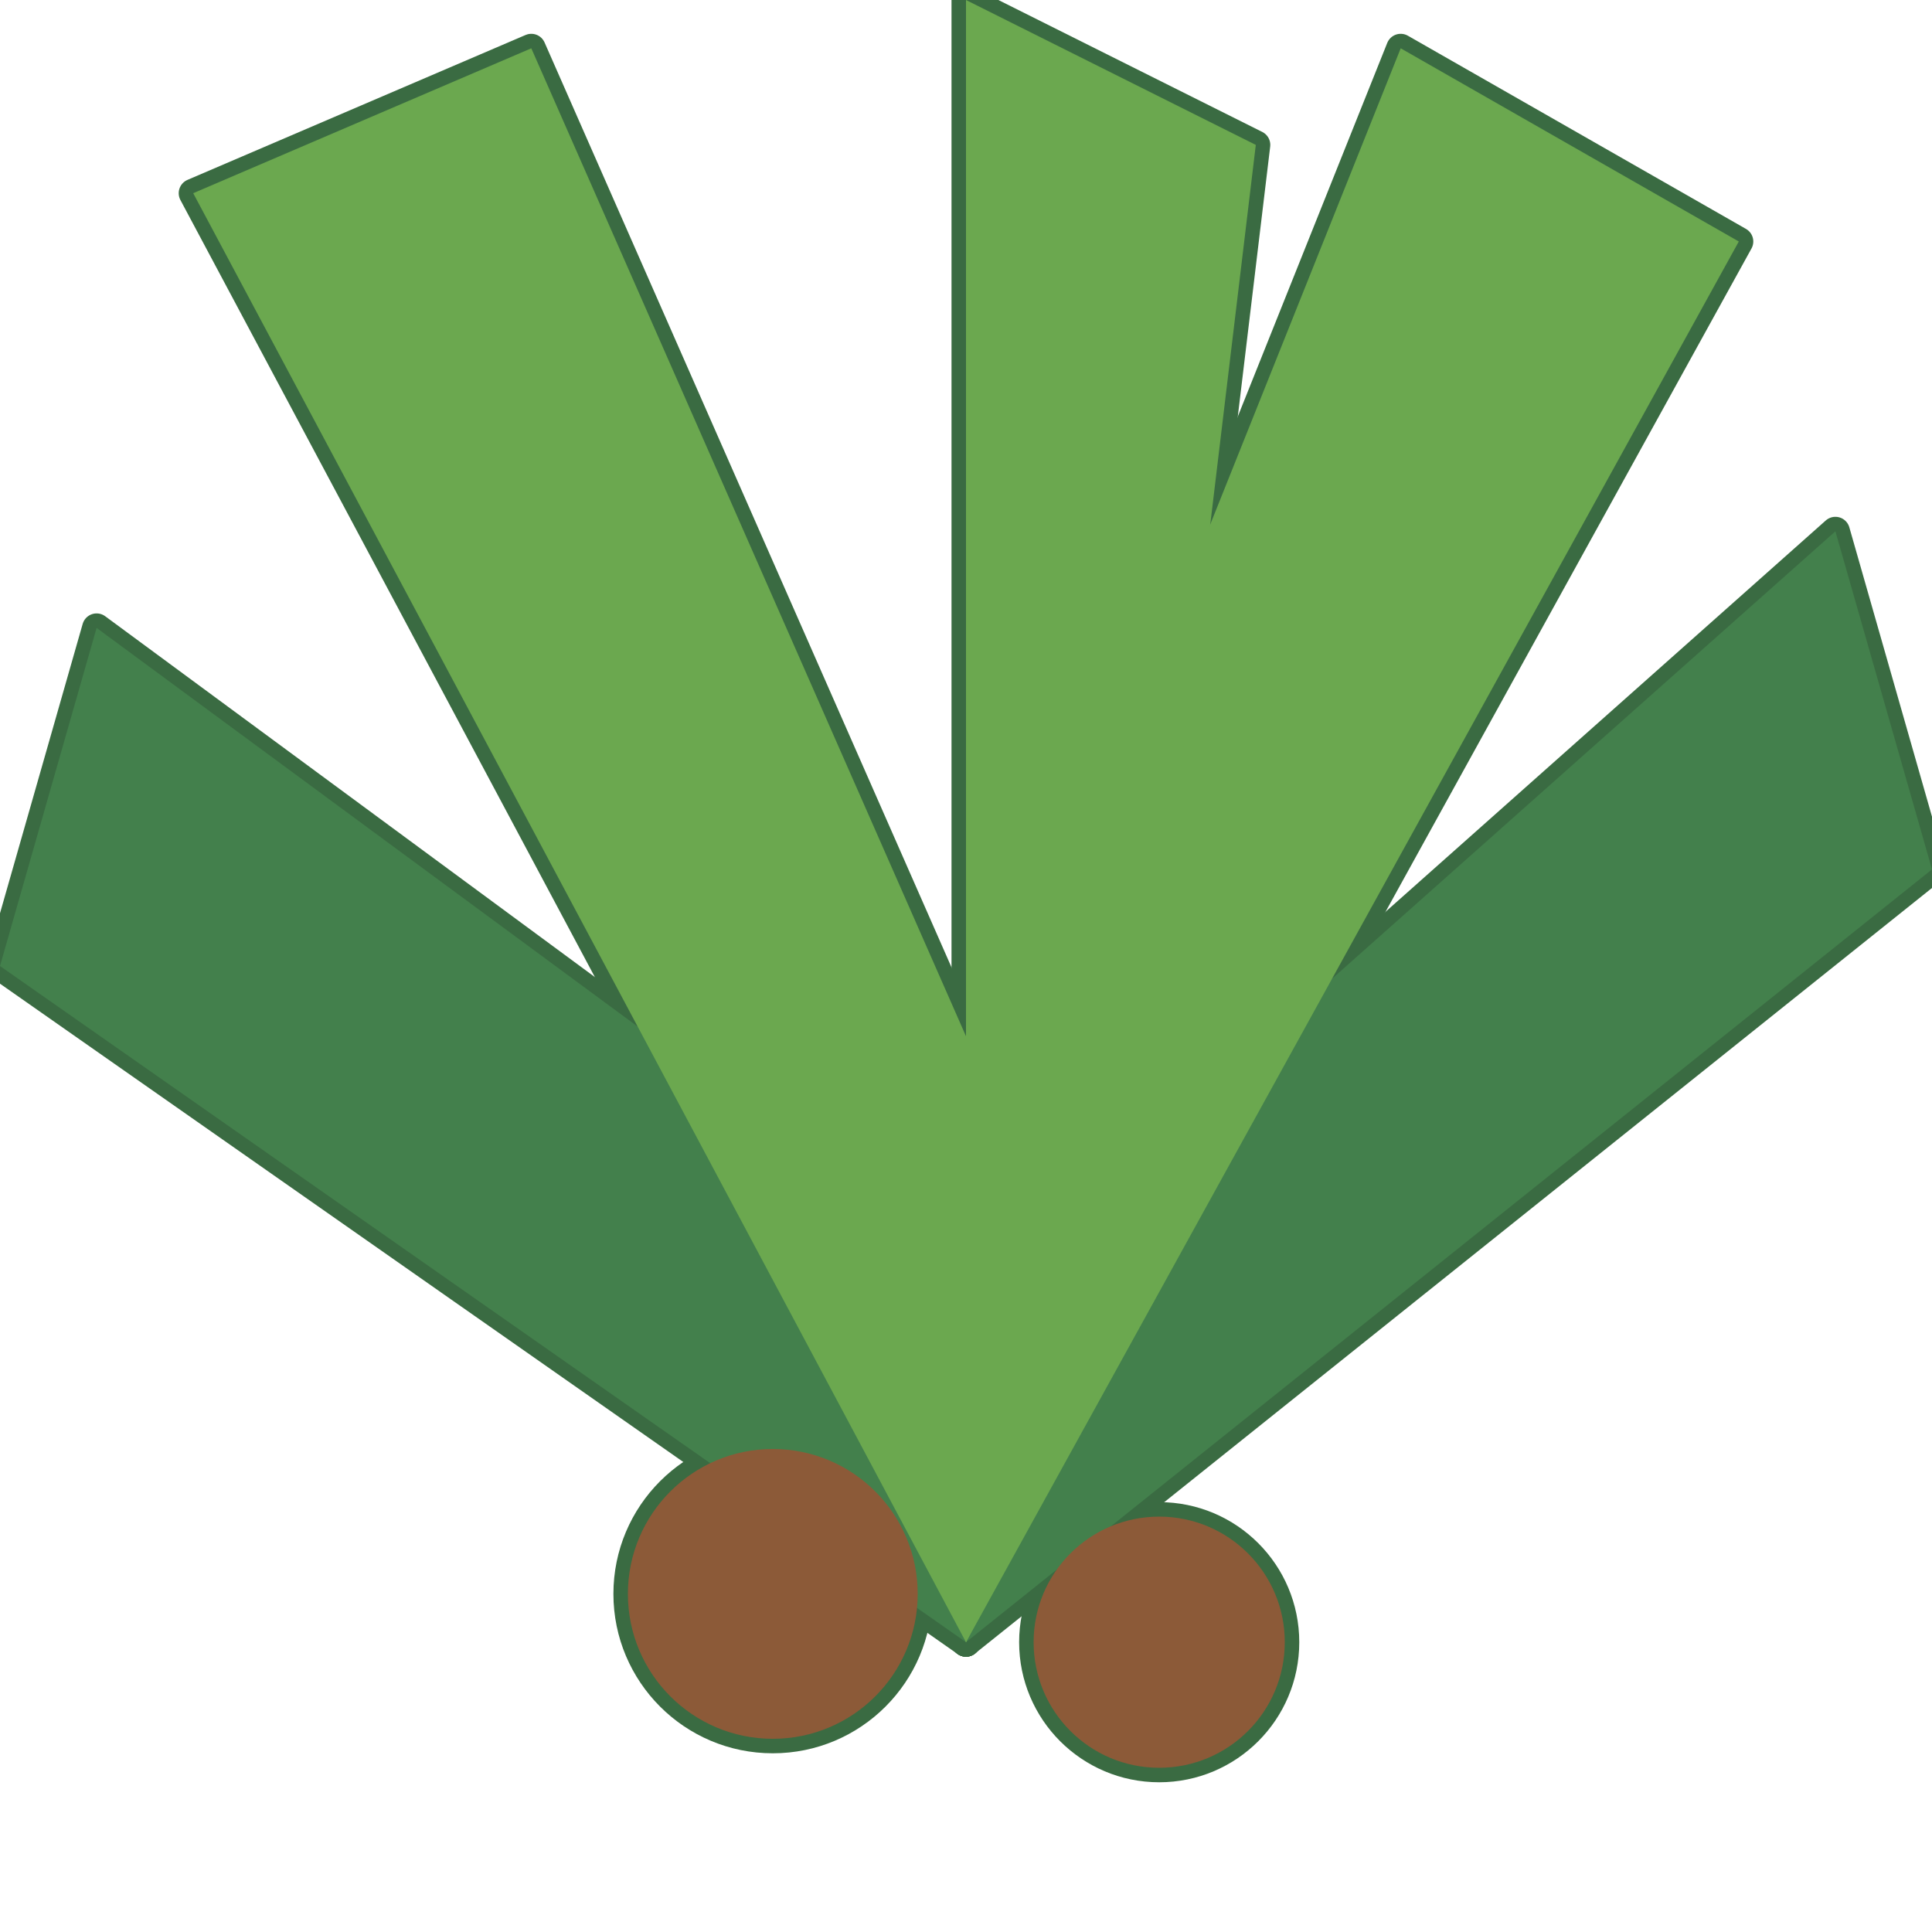
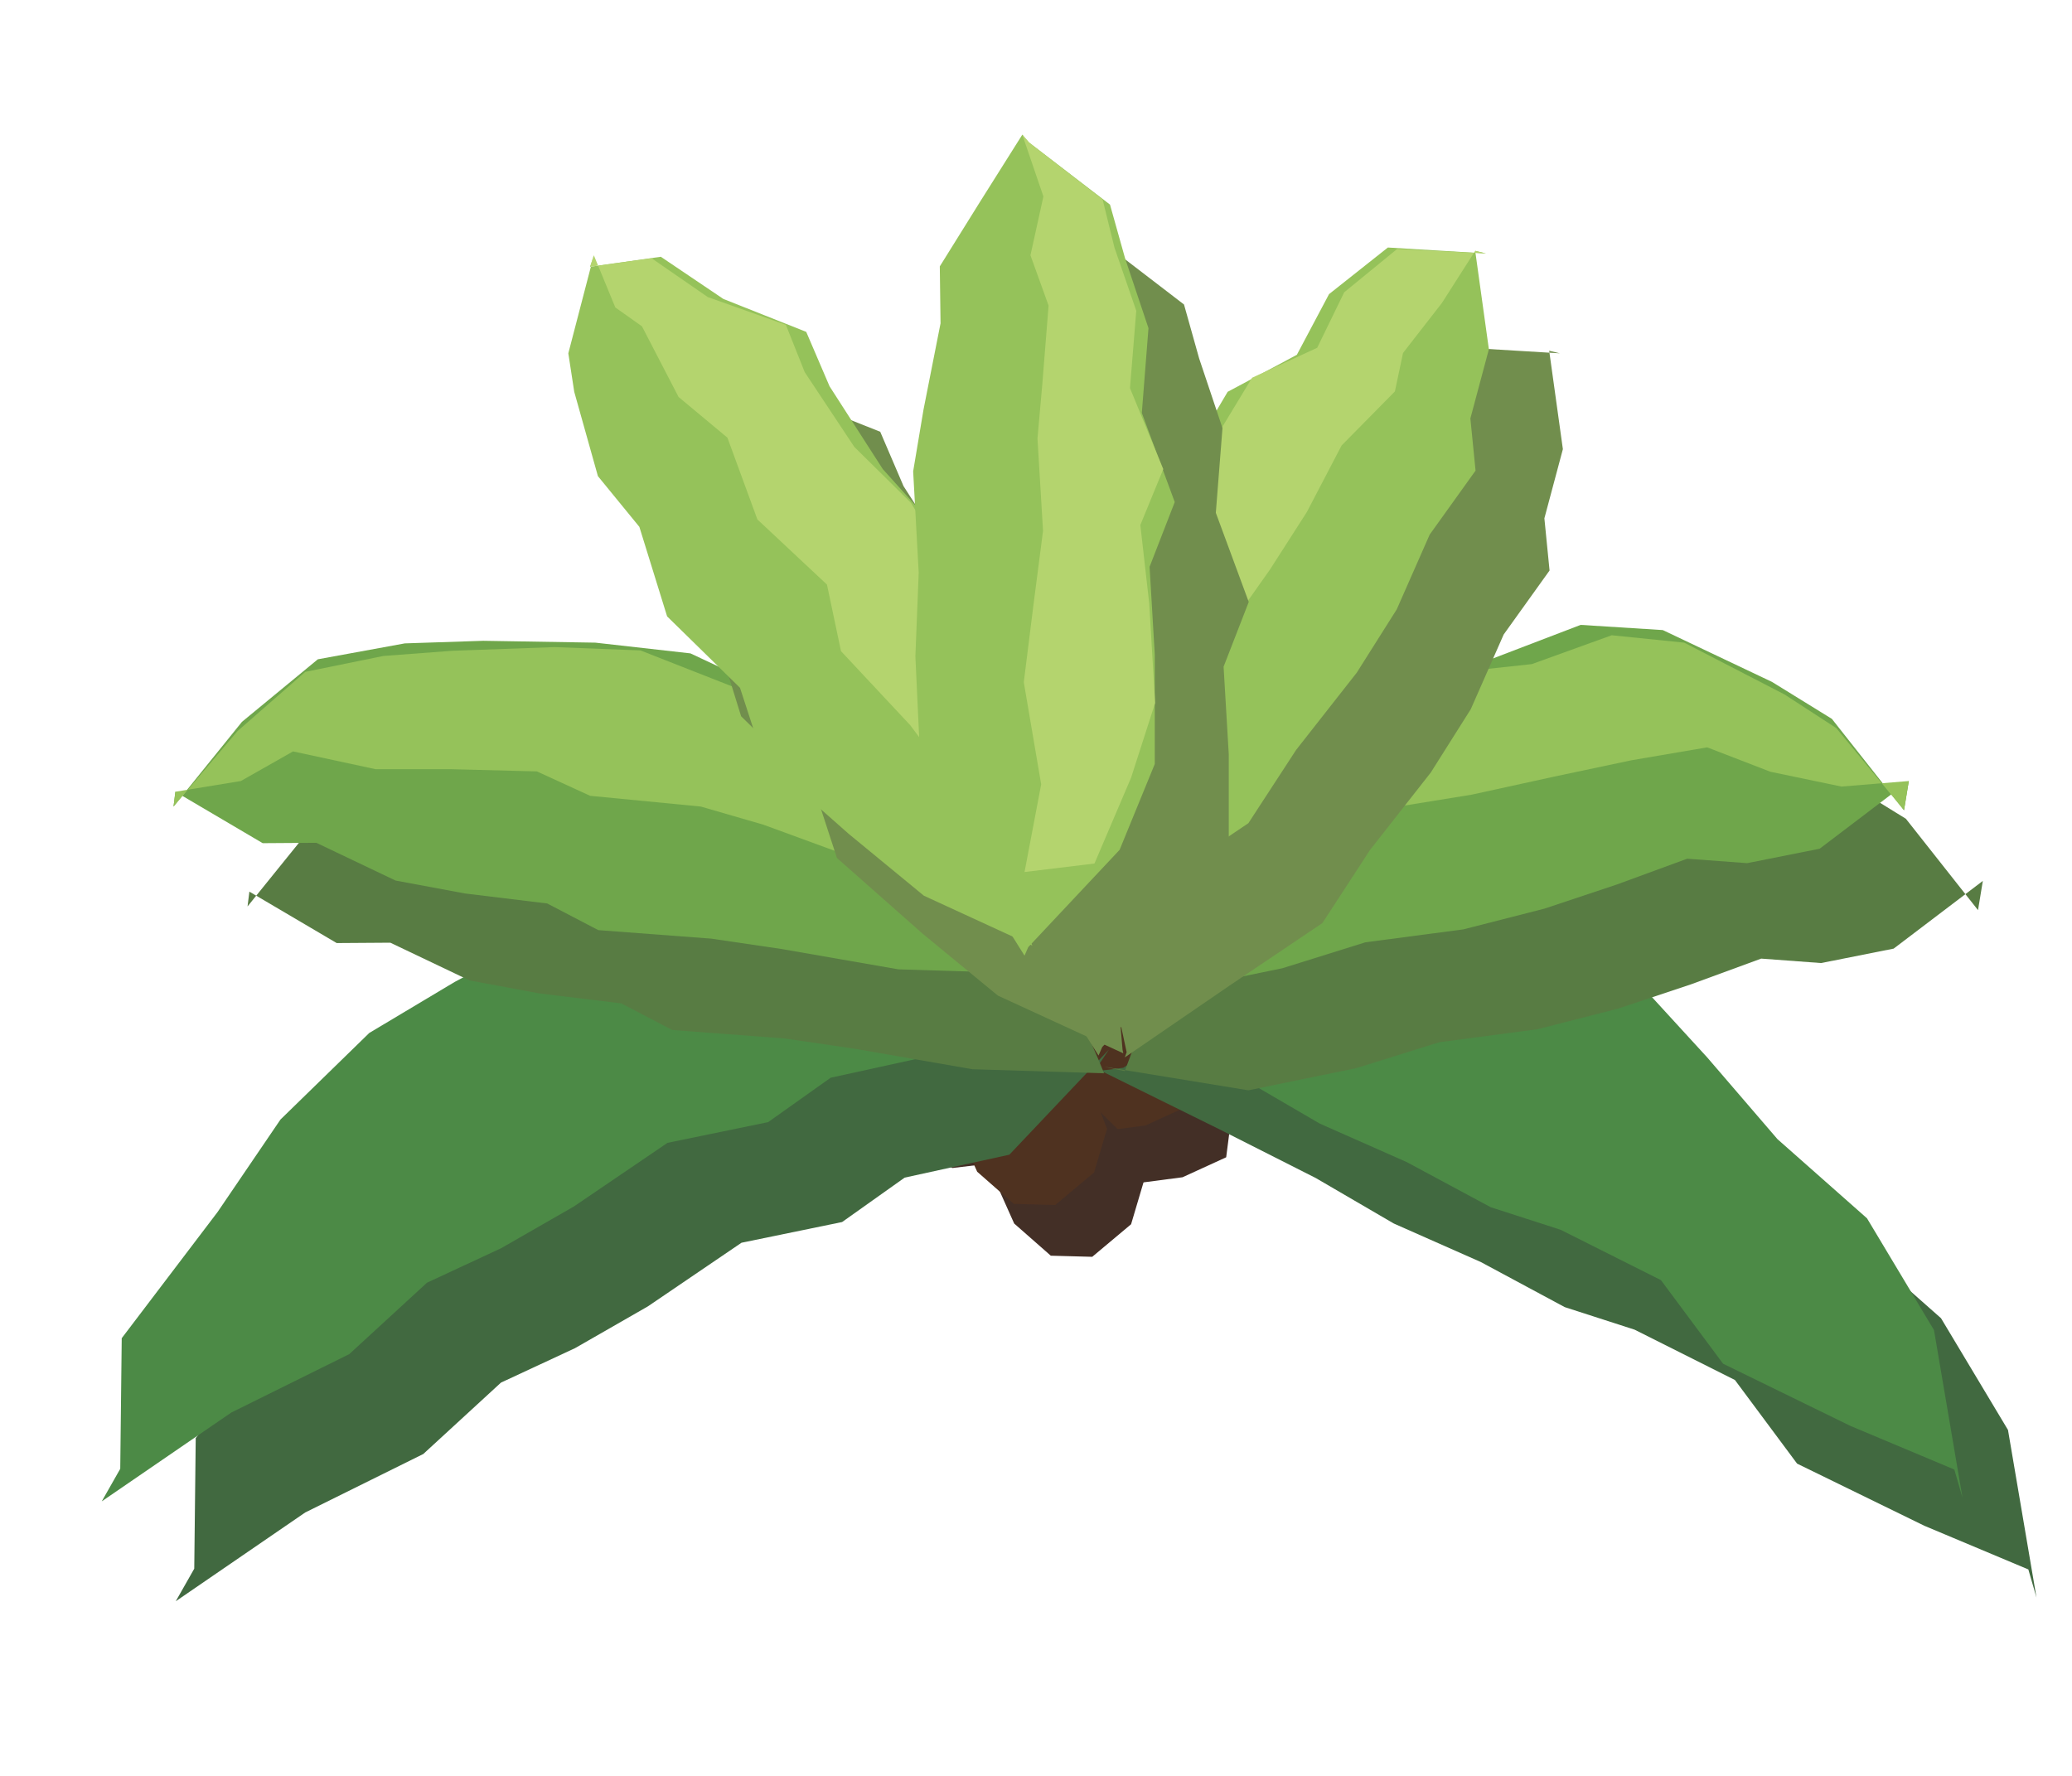
- <svg xmlns="http://www.w3.org/2000/svg" width="120" height="120" viewBox="0 0 40 40">
-   <g id="paperscrape-outline" fill="#3a6b42" stroke="#3a6b42" stroke-width="0.6" stroke-linejoin="round" stroke-linecap="round">
-     <g>
-       <polygon points="20,34 0,20 2,13 21,27" />
-       <polygon points="20,34 40,18 38,11 20,27" />
-     </g>
-     <g>
-       <polygon points="20,34 4,4 11,1 22,26" />
-       <polygon points="20,34 36,5 29,1 19,26" />
-       <polygon points="20,34 20,0 26,3 23,28" />
-     </g>
-     <circle cx="16" cy="33" r="3" />
-     <circle cx="24" cy="34" r="2.6" />
-   </g>
-   <g fill="#43804C">
-     <polygon points="20,34 0,20 2,13 21,27" />
-     <polygon points="20,34 40,18 38,11 20,27" />
-   </g>
-   <g fill="#6BA84F">
-     <polygon points="20,34 4,4 11,1 22,26" />
-     <polygon points="20,34 36,5 29,1 19,26" />
-     <polygon points="20,34 20,0 26,3 23,28" />
-   </g>
-   <circle cx="16" cy="33" r="3" fill="#8C5A38" />
-   <circle cx="24" cy="34" r="2.6" fill="#8C5A38" />
+ <svg xmlns="http://www.w3.org/2000/svg" width="168" height="144" viewBox="0 0 56 48">
+   <polygon points="28.26,29.56 27.97,30.72 27.00,31.42 25.74,31.57 24.69,30.92 24.39,29.60 24.83,28.43 25.64,27.80 27.14,27.72 28.01,28.54" fill="#432F26" />
+   <polygon points="27.26,28.16 26.97,29.32 26.00,30.02 24.74,30.17 23.69,29.52 23.39,28.20 23.83,27.03 24.64,26.40 26.14,26.32 27.01,27.14" fill="#4F3220" />
+   <polygon points="33.31,29.96 33.14,31.28 31.96,31.82 30.66,31.99 29.68,31.21 29.27,29.89 29.83,28.69 30.93,28.01 31.99,28.01 33.14,28.78" fill="#432F26" />
+   <polygon points="32.31,28.56 32.14,29.88 30.96,30.42 29.66,30.59 28.68,29.81 28.27,28.49 28.83,27.29 29.93,26.61 30.99,26.61 32.14,27.38" fill="#4F3220" />
+   <polygon points="30.92,31.91 30.57,33.09 29.52,33.97 28.40,33.94 27.41,33.07 26.99,32.13 27.28,30.77 28.43,30.10 29.67,29.99 30.49,30.80" fill="#432F26" />
+   <polygon points="29.92,30.51 29.57,31.69 28.52,32.57 27.40,32.54 26.41,31.67 25.99,30.73 26.28,29.37 27.43,28.70 28.67,28.59 29.49,29.40" fill="#4F3220" />
+   <polygon points="29.63,28.88 26.64,26.51 23.85,26.63 20.49,26.53 17.68,27.44 14.29,29.24 11.98,30.62 9.58,32.96 7.88,35.46 5.29,38.87 5.25,42.40 4.75,43.28 8.25,40.88 11.44,39.30 13.54,37.37 15.54,36.44 17.51,35.31 20.04,33.59 22.76,33.03 24.45,31.83 27.28,31.21 29.97,28.37" fill="#416940" />
+   <polygon points="27.63,26.18 24.64,23.81 21.85,23.93 18.49,23.83 15.68,24.74 12.29,26.54 9.98,27.92 7.58,30.26 5.88,32.76 3.29,36.17 3.25,39.70 2.75,40.58 6.25,38.18 9.44,36.60 11.54,34.67 13.54,33.74 15.51,32.61 18.04,30.89 20.76,30.33 22.45,29.13 25.28,28.51 27.97,25.67" fill="#4C8A46" />
+   <polygon points="30.36,28.86 33.18,27.03 36.67,26.22 39.76,26.67 42.85,27.94 45.74,28.66 48.14,31.28 50.04,33.49 52.46,35.63 54.27,38.65 55.04,43.18 54.82,42.42 52.01,41.24 48.57,39.56 46.89,37.30 44.18,35.94 42.29,35.33 40.02,34.11 37.67,33.07 35.56,31.84 32.97,30.53 29.75,28.94" fill="#416940" />
+   <polygon points="28.36,26.16 31.18,24.33 34.67,23.52 37.76,23.97 40.85,25.24 43.74,25.96 46.14,28.58 48.04,30.79 50.46,32.93 52.27,35.95 53.04,40.48 52.82,39.72 50.01,38.54 46.57,36.86 44.89,34.60 42.18,33.24 40.29,32.63 38.02,31.41 35.67,30.37 33.56,29.14 30.97,27.83 27.75,26.24" fill="#4C8A46" />
+   <polygon points="29.68,28.62 28.25,25.34 25.73,22.93 23.35,21.62 20.66,20.36 18.09,20.07 15.06,20.02 12.94,20.09 10.59,20.52 8.54,22.21 6.69,24.50 6.74,24.10 9.10,25.49 10.55,25.48 12.69,26.50 14.57,26.85 16.79,27.12 18.17,27.84 21.22,28.07 23.12,28.35 26.28,28.90 29.84,29.01" fill="#587C43" />
+   <polygon points="27.68,25.92 26.25,22.64 23.73,20.23 21.35,18.92 18.66,17.66 16.09,17.37 13.06,17.32 10.94,17.39 8.59,17.82 6.54,19.51 4.69,21.80 4.74,21.40 7.10,22.79 8.55,22.78 10.69,23.80 12.57,24.15 14.79,24.42 16.17,25.14 19.22,25.37 21.12,25.65 24.28,26.20 27.84,26.31" fill="#6FA64B" />
+   <polygon points="26.32,23.07 24.38,21.36 21.97,19.48 19.78,18.55 17.31,17.58 14.99,17.49 12.22,17.59 10.36,17.73 8.25,18.16 6.42,19.76 4.69,21.80 4.74,21.40 6.51,21.11 7.92,20.31 10.15,20.79 12.18,20.79 14.51,20.85 15.95,21.51 18.94,21.80 20.63,22.29 23.36,23.29 25.63,25.09" fill="#95C25A" />
+   <polygon points="30.40,28.95 31.63,25.62 34.24,23.21 37.25,21.96 39.47,21.02 42.29,20.52 44.72,19.59 46.94,19.73 49.89,21.13 51.51,22.13 53.46,24.60 53.59,23.81 51.18,25.64 49.22,26.03 47.60,25.91 45.69,26.61 43.74,27.26 41.55,27.82 38.90,28.17 36.66,28.87 33.74,29.47 29.83,28.83" fill="#587C43" />
+   <polygon points="28.40,26.25 29.63,22.92 32.24,20.51 35.25,19.26 37.47,18.32 40.29,17.82 42.72,16.89 44.94,17.03 47.89,18.43 49.51,19.43 51.46,21.90 51.59,21.11 49.18,22.94 47.22,23.33 45.60,23.21 43.69,23.91 41.74,24.56 39.55,25.12 36.90,25.47 34.66,26.17 31.74,26.77 27.83,26.13" fill="#6FA64B" />
+   <polygon points="29.76,23.40 31.51,21.65 34.00,19.76 36.82,18.88 38.81,18.23 41.40,17.95 43.56,17.17 45.52,17.37 48.23,18.77 49.63,19.68 51.46,21.90 51.59,21.11 49.77,21.26 47.85,20.86 46.14,20.20 44.09,20.55 42.01,20.99 39.77,21.48 37.18,21.90 35.15,22.81 32.66,23.86 30.04,24.91" fill="#95C25A" />
+   <polygon points="30.34,28.38 30.07,25.23 29.98,21.86 28.62,19.32 27.46,17.16 25.86,15.38 24.42,13.14 23.79,11.67 21.55,10.78 19.86,9.64 17.95,9.91 18.05,9.60 17.36,12.25 17.52,13.29 18.16,15.57 19.28,16.94 20.03,19.36 22.00,21.29 22.62,23.19 24.94,25.24 26.97,26.91 30.36,28.47" fill="#718E4D" />
+   <polygon points="28.34,25.68 28.07,22.53 27.98,19.16 26.62,16.62 25.46,14.46 23.86,12.68 22.42,10.44 21.79,8.97 19.55,8.08 17.86,6.94 15.95,7.21 16.05,6.90 15.36,9.55 15.52,10.59 16.16,12.87 17.28,14.24 18.03,16.66 20.00,18.59 20.62,20.49 22.94,22.54 24.97,24.21 28.36,25.77" fill="#95C25A" />
+   <polygon points="28.80,22.65 27.34,20.53 27.11,17.62 25.74,15.44 24.62,13.59 23.09,12.08 21.75,10.06 21.24,8.78 19.13,8.03 17.61,6.98 15.95,7.21 16.05,6.90 16.63,8.31 17.35,8.82 18.34,10.73 19.66,11.83 20.47,14.04 22.35,15.80 22.73,17.60 24.60,19.60 25.90,21.34 27.20,23.62" fill="#B4D46E" />
+   <polygon points="30.45,28.44 29.78,25.32 29.97,22.15 31.27,19.11 32.79,16.89 33.79,15.64 35.18,13.29 37.05,12.29 37.92,10.65 39.51,9.39 42.16,9.55 41.87,9.48 42.24,12.14 41.74,14.01 41.88,15.42 40.64,17.15 39.75,19.17 38.67,20.88 37.03,22.97 35.74,24.95 33.23,26.64 30.40,28.58" fill="#718E4D" />
+   <polygon points="28.45,25.74 27.78,22.62 27.97,19.45 29.27,16.41 30.79,14.19 31.79,12.94 33.18,10.59 35.05,9.59 35.92,7.95 37.51,6.69 40.16,6.85 39.87,6.78 40.24,9.44 39.74,11.31 39.88,12.72 38.64,14.45 37.75,16.47 36.67,18.18 35.03,20.27 33.74,22.25 31.23,23.94 28.40,25.88" fill="#95C25A" />
+   <polygon points="27.99,22.71 28.52,20.63 28.84,17.91 30.15,15.24 31.63,13.32 32.55,12.34 33.84,10.21 35.60,9.40 36.33,7.90 37.76,6.73 40.16,6.85 39.87,6.78 38.97,8.19 37.92,9.54 37.70,10.58 36.26,12.04 35.32,13.84 34.32,15.40 32.92,17.38 32.07,19.30 30.30,21.07 29.56,23.73" fill="#B4D46E" />
+   <polygon points="29.79,28.30 32.26,25.67 33.21,23.35 33.21,20.39 33.07,18.02 33.75,16.27 32.86,13.86 33.04,11.57 32.41,9.69 32.00,8.23 29.81,6.55 29.63,6.34 28.49,8.15 27.40,9.90 27.42,11.44 26.96,13.77 26.68,15.44 26.83,18.18 26.74,20.44 26.85,22.80 28.01,25.85 29.69,28.53" fill="#718E4D" />
+   <polygon points="27.79,25.60 30.26,22.97 31.21,20.65 31.21,17.69 31.07,15.32 31.75,13.57 30.86,11.16 31.04,8.87 30.41,6.99 30.00,5.53 27.81,3.85 27.63,3.64 26.49,5.45 25.40,7.20 25.42,8.74 24.96,11.07 24.68,12.74 24.83,15.48 24.74,17.74 24.85,20.10 26.01,23.15 27.69,25.83" fill="#95C25A" />
+   <polygon points="29.58,23.34 30.57,21.02 31.22,19.00 31.06,16.31 30.82,14.19 31.44,12.68 30.54,10.49 30.71,8.40 30.12,6.69 29.80,5.39 27.81,3.85 27.63,3.64 28.20,5.31 27.85,6.90 28.34,8.26 28.17,10.39 28.04,11.85 28.19,14.35 27.93,16.36 27.67,18.44 28.14,21.20 27.69,23.57" fill="#B4D46E" />
</svg>
